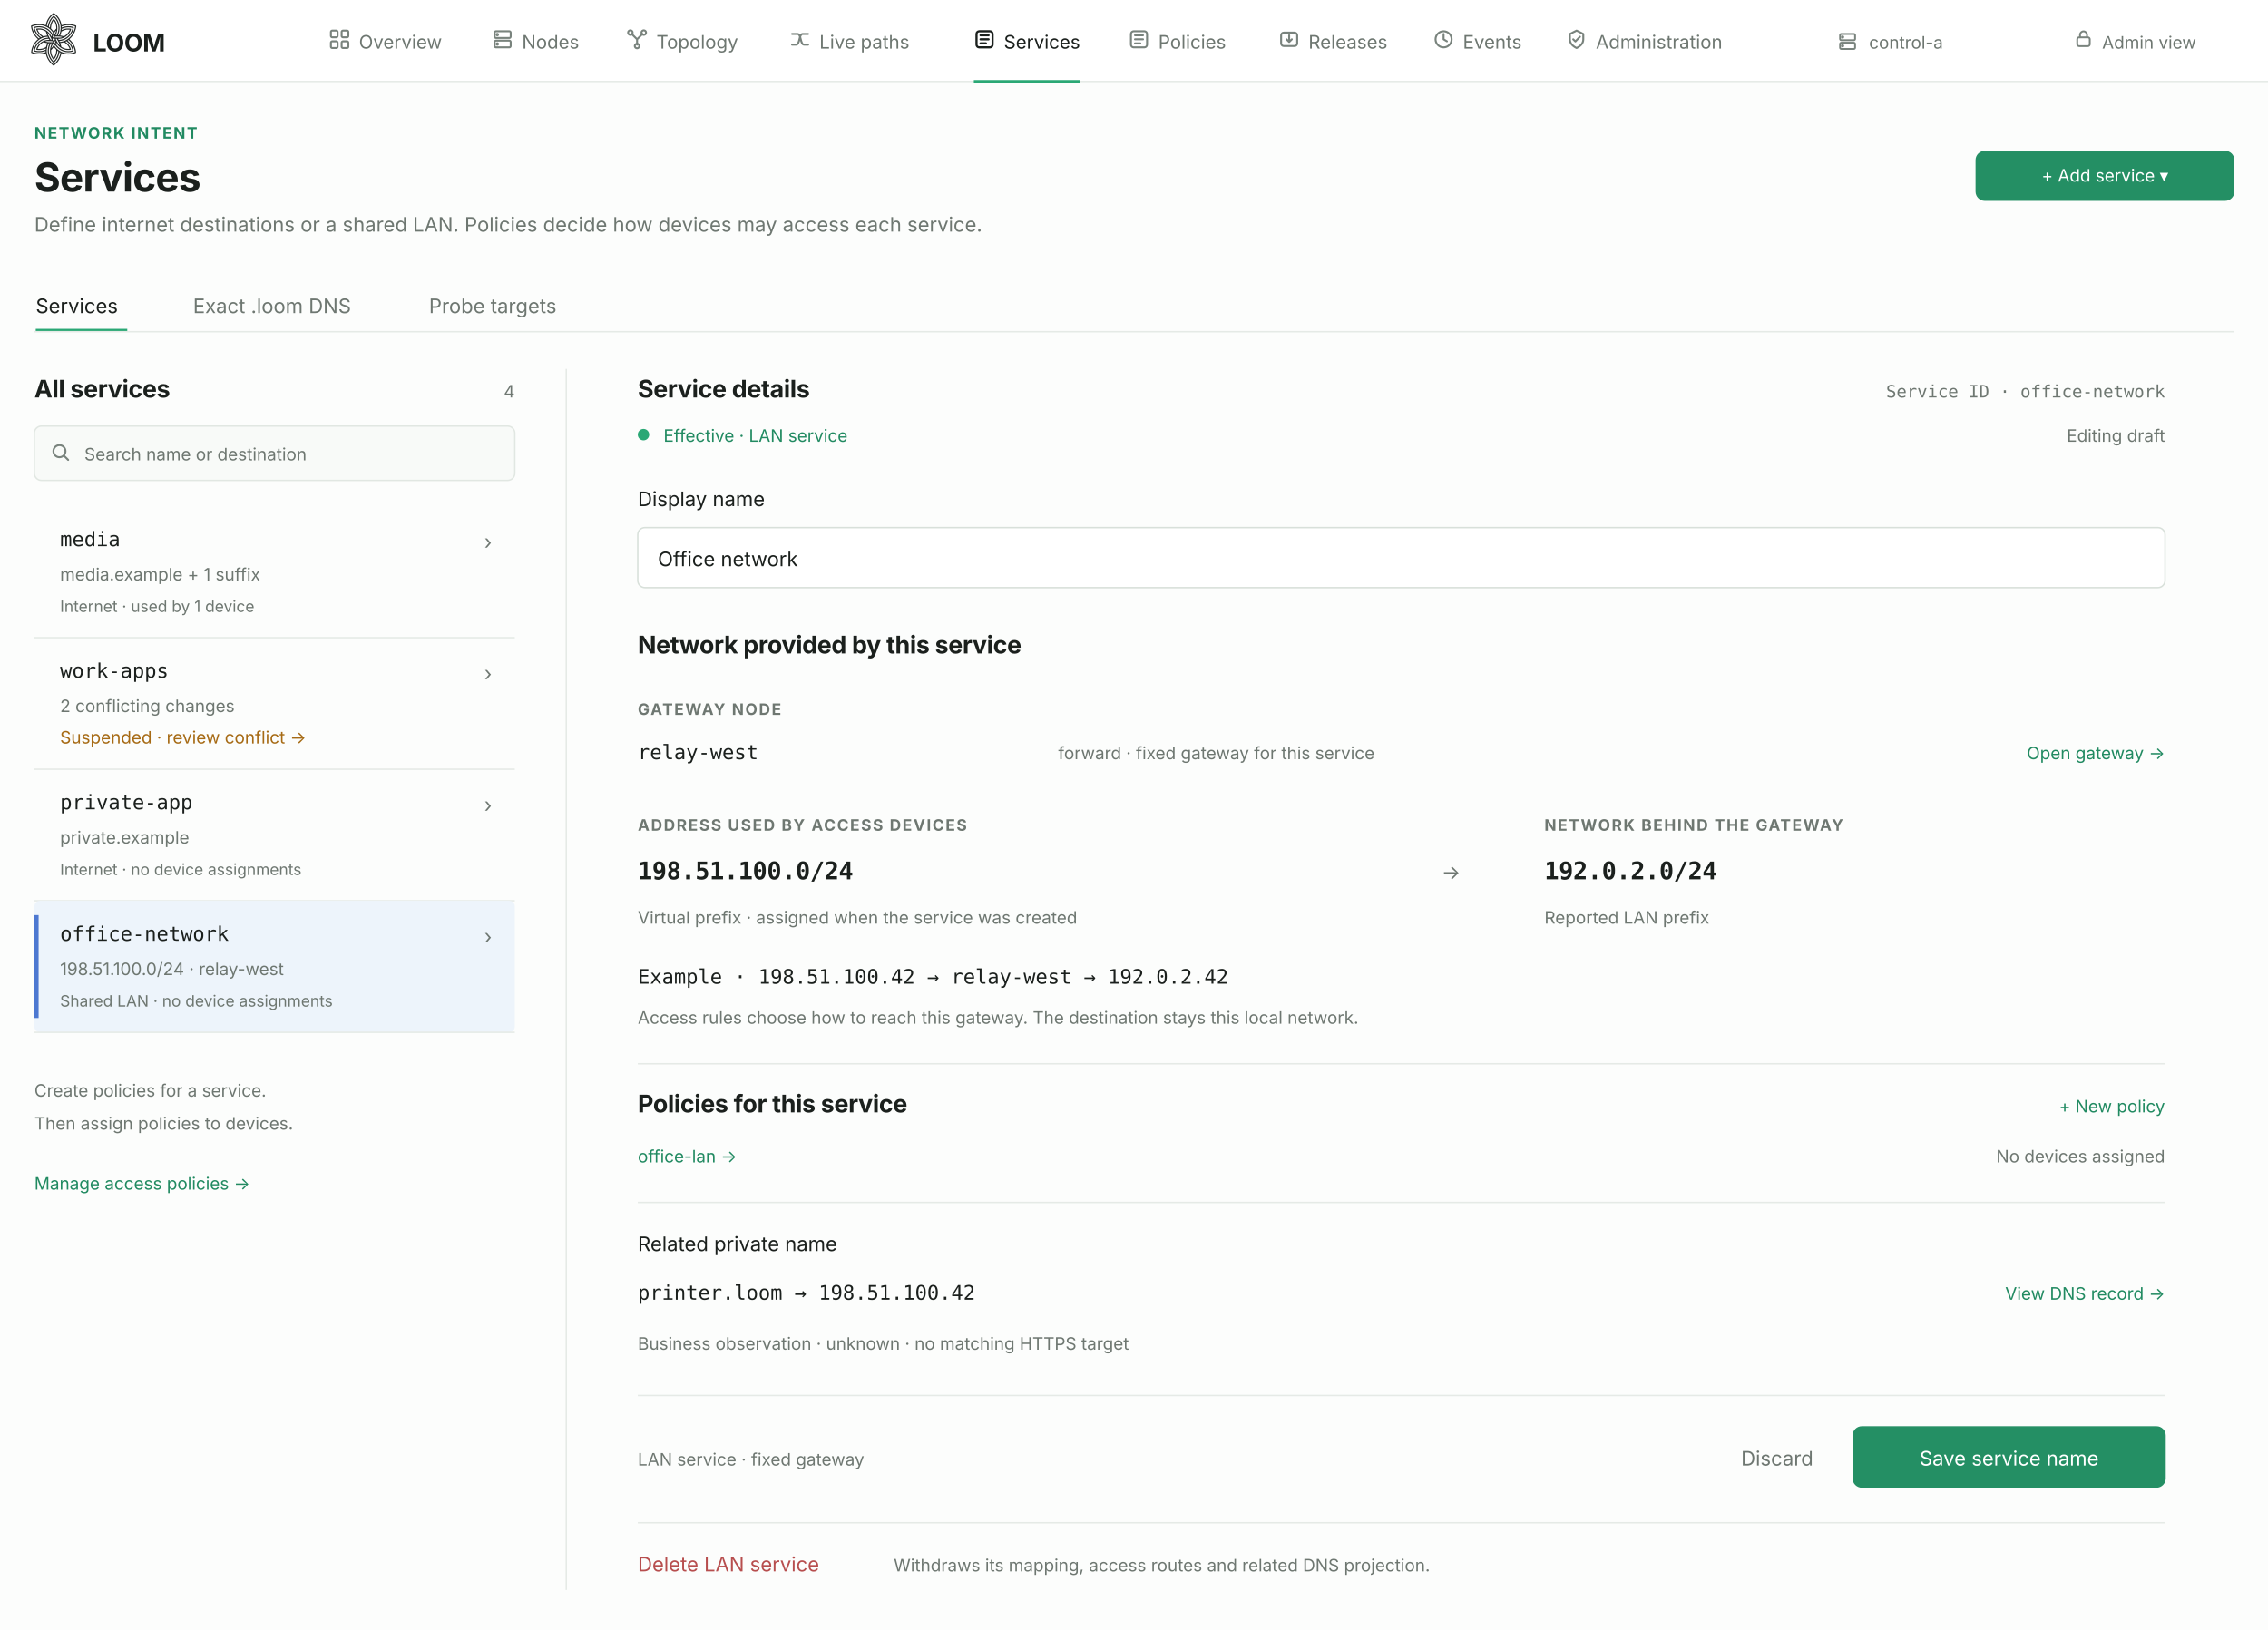
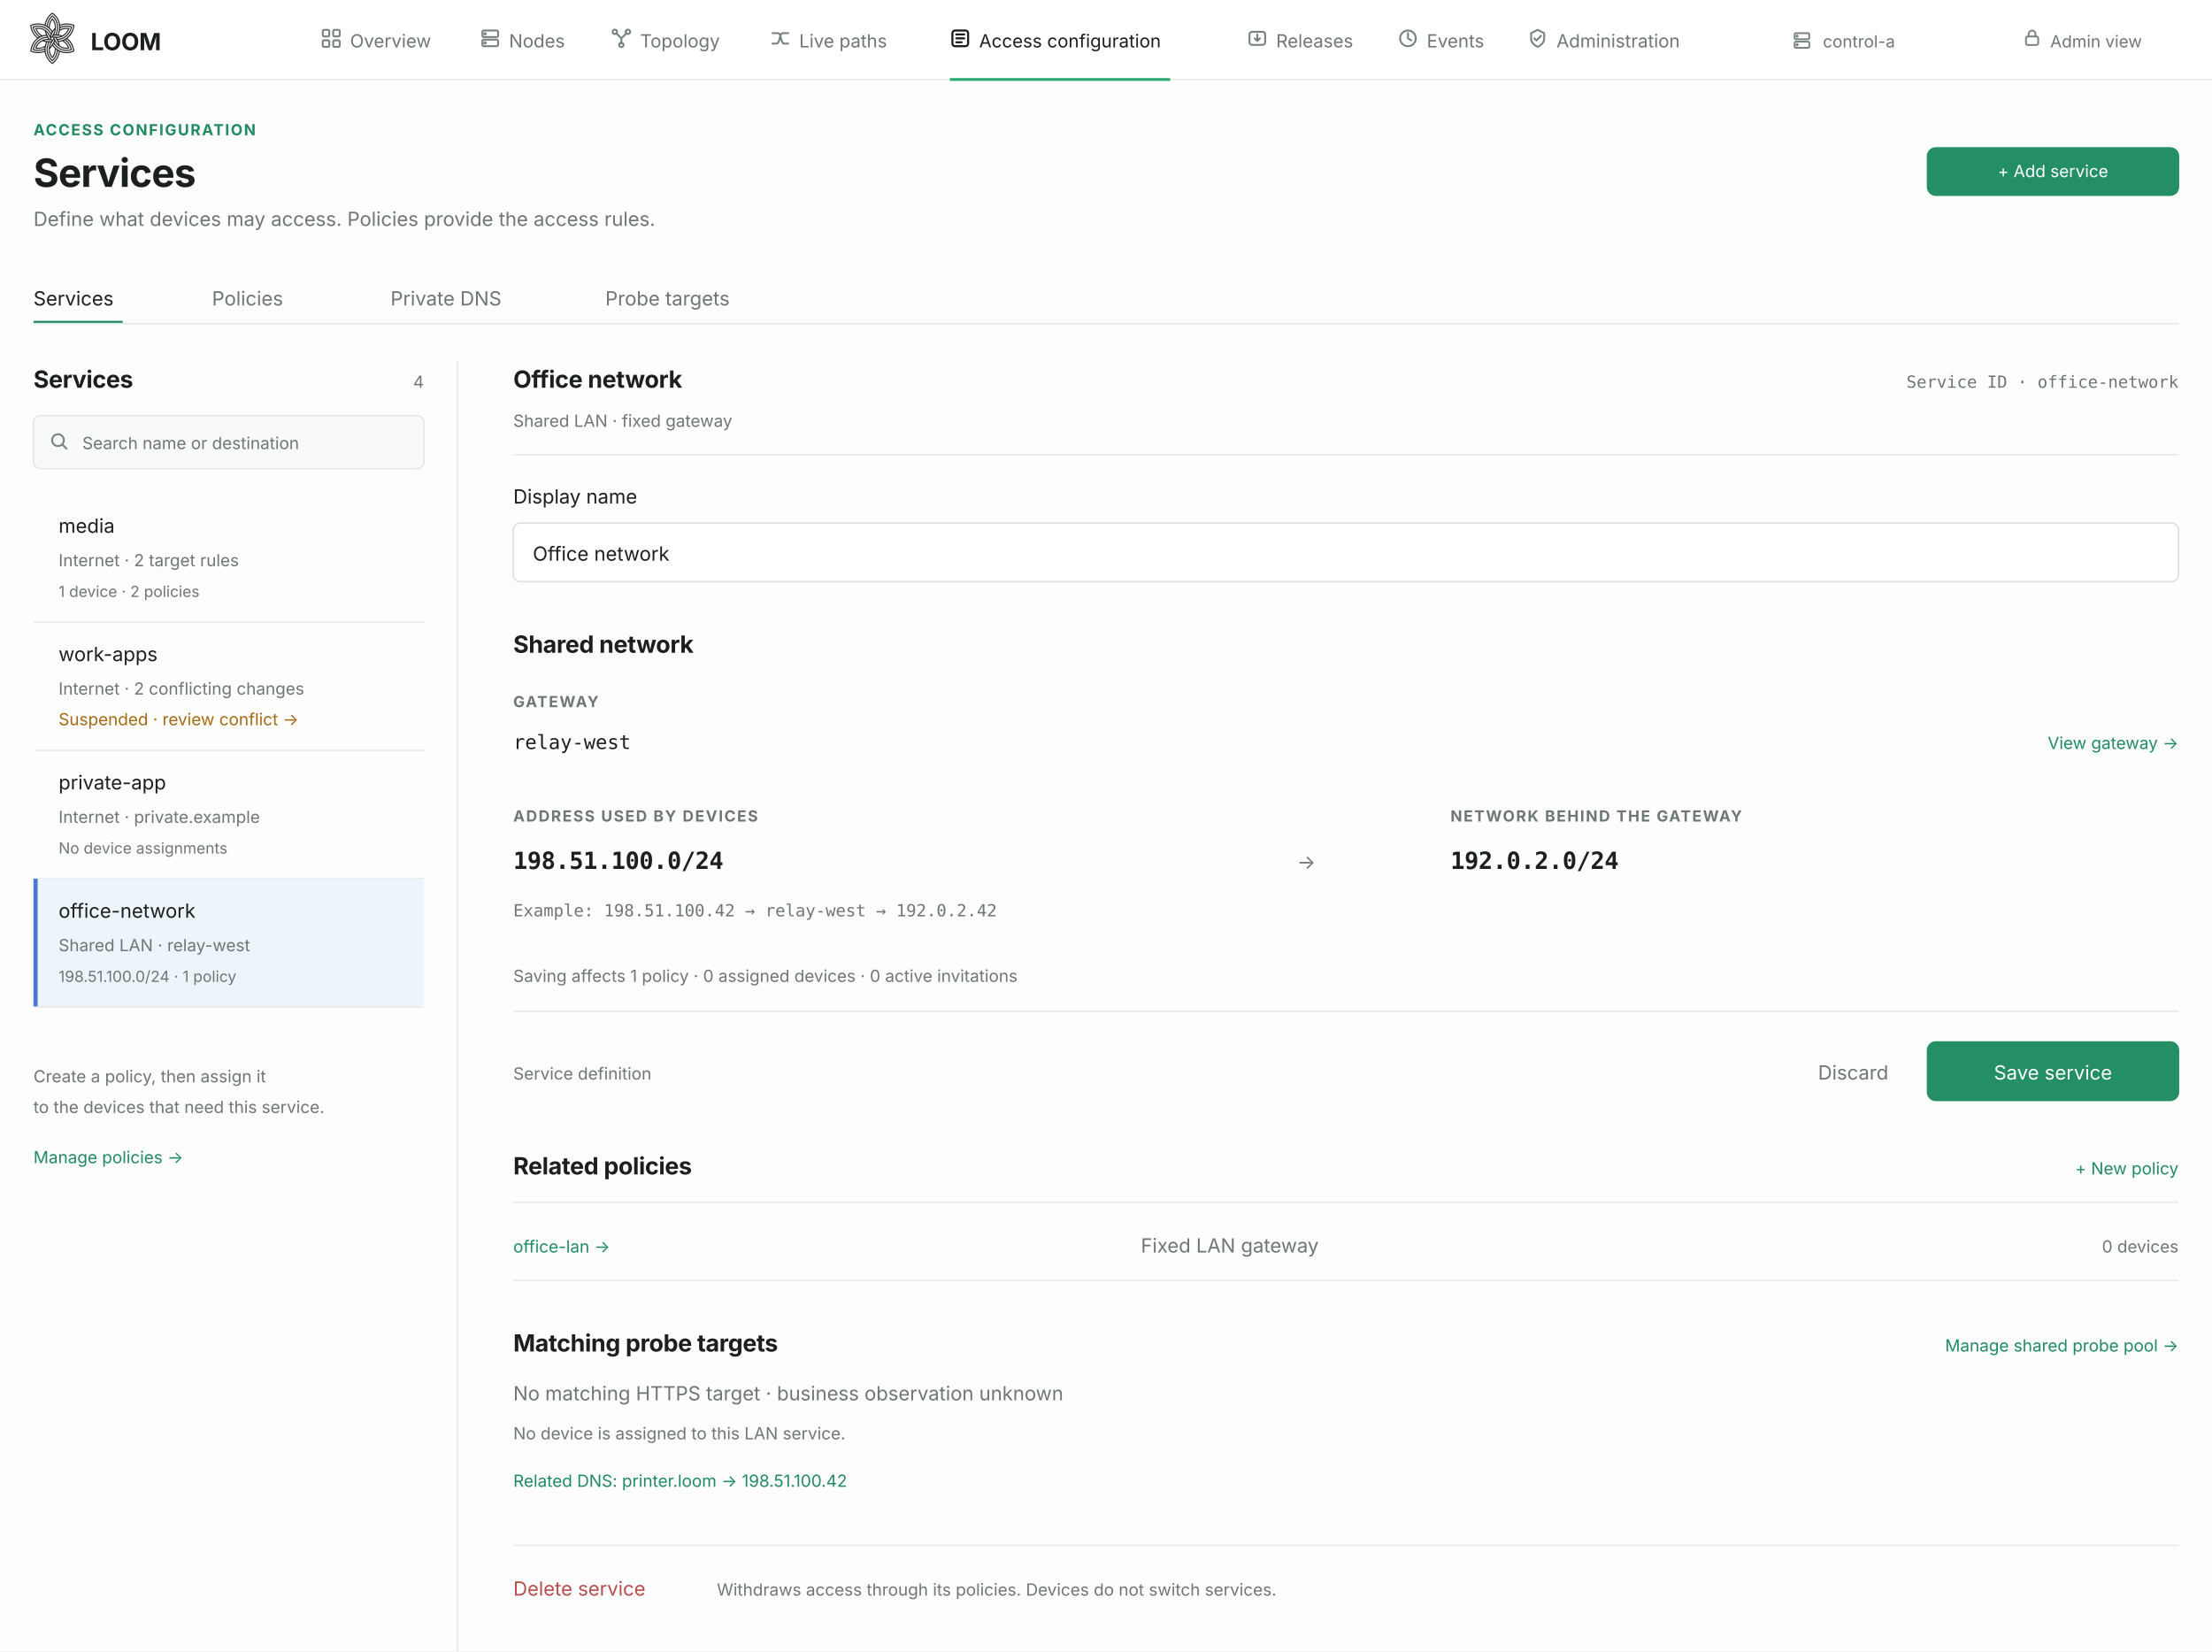
- <svg xmlns="http://www.w3.org/2000/svg" width="1586" height="1140" viewBox="0 0 1586 1140" role="img" aria-labelledby="svg-title svg-desc">
+ <svg xmlns="http://www.w3.org/2000/svg" width="1586" height="1184" viewBox="0 0 1586 1184" role="document" aria-labelledby="svg-title svg-desc">
  <defs>
    <marker id="route-arrow" markerWidth="8" markerHeight="8" refX="7" refY="4" orient="auto" markerUnits="strokeWidth">
      <path d="M0 0L8 4L0 8Z" fill="#4D78D1" />
    </marker>
    <symbol id="icon-grid" viewBox="0 0 16 16">
      <rect x="1.5" y="1.5" width="5" height="5" rx="1" />
      <rect x="9.5" y="1.5" width="5" height="5" rx="1" />
      <rect x="1.5" y="9.5" width="5" height="5" rx="1" />
      <rect x="9.5" y="9.5" width="5" height="5" rx="1" />
    </symbol>
    <symbol id="icon-node" viewBox="0 0 16 16">
      <rect x="2" y="2" width="12" height="5" rx="1" />
      <rect x="2" y="9" width="12" height="5" rx="1" />
      <circle cx="4" cy="4.5" r=".6" />
      <circle cx="4" cy="11.5" r=".6" />
    </symbol>
    <symbol id="icon-topology" viewBox="0 0 16 16">
      <path d="M4 4l4 4 4-4M8 8v4" />
      <circle cx="3" cy="3" r="1.7" />
      <circle cx="13" cy="3" r="1.7" />
      <circle cx="8" cy="13" r="1.7" />
    </symbol>
    <symbol id="icon-path" viewBox="0 0 16 16">
      <path d="M2 4h4c3 0 2 8 5 8h3M2 12h3c3 0 2-8 5-8h4" />
    </symbol>
    <symbol id="icon-service" viewBox="0 0 16 16">
      <rect x="2" y="2" width="12" height="12" rx="2" />
      <path d="M5 5h6M5 8h6M5 11h4" />
    </symbol>
    <symbol id="icon-release" viewBox="0 0 16 16">
      <rect x="2" y="3" width="12" height="10" rx="2" />
      <path d="M8 5v5m-2-2 2 2 2-2" />
    </symbol>
    <symbol id="icon-events" viewBox="0 0 16 16">
      <circle cx="8" cy="8" r="6" />
      <path d="M8 4v4l2.5 1.5" />
    </symbol>
    <symbol id="icon-signed" viewBox="0 0 16 16">
      <path d="M8 1.5 13 4v4c0 3-2 5-5 6.5C5 13 3 11 3 8V4Z" />
      <path d="m5.5 8 1.6 1.6 3.4-3.5" />
    </symbol>
    <symbol id="icon-lock" viewBox="0 0 16 16">
      <rect x="3" y="7" width="10" height="7" rx="1.5" />
      <path d="M5.2 7V5a2.8 2.8 0 0 1 5.6 0v2" />
    </symbol>
    <symbol id="icon-search" viewBox="0 0 16 16">
      <circle cx="7" cy="7" r="4.5" />
      <path d="m10.5 10.5 3 3" />
    </symbol>
    <symbol id="icon-terminal" viewBox="0 0 16 16">
      <rect x="1.5" y="2" width="13" height="12" rx="2" />
      <path d="m4 5 3 3-3 3m5 0h3" />
    </symbol>
    <symbol id="icon-code" viewBox="0 0 16 16">
      <path d="m5.5 3-4 5 4 5m5-10 4 5-4 5M9.5 2l-3 12" />
    </symbol>
    <symbol id="icon-qr" viewBox="0 0 16 16">
      <path d="M2 2h4v4H2zm8 0h4v4h-4zM2 10h4v4H2zm8 0v2m3-2v4m-3 0h2" />
    </symbol>
    <symbol id="icon-phone" viewBox="0 0 16 16">
      <rect x="4" y="1" width="8" height="14" rx="2" />
      <path d="M7 3h2M7 13h2" />
    </symbol>
    <symbol id="icon-globe" viewBox="0 0 16 16">
      <circle cx="8" cy="8" r="6" />
      <ellipse cx="8" cy="8" rx="2.5" ry="6" />
      <path d="M2 8h12" />
    </symbol>
    <symbol id="icon-expand" viewBox="0 0 16 16">
      <path d="M6 2H2v4m8-4h4v4M2 10v4h4m8-4v4h-4" />
    </symbol>
    <symbol id="icon-chevron" viewBox="0 0 16 16">
      <path d="m4 6 4 4 4-4" />
    </symbol>
    <symbol id="icon-filter" viewBox="0 0 16 16">
      <path d="M2 4h12M4 8h8m-6 4h4" />
    </symbol>
    <style>
    .ui { font-family: Inter, "Atkinson Hyperlegible Next", ui-sans-serif, system-ui, -apple-system, "Segoe UI", sans-serif; fill:#1B201D }
    .mono { font-family: "Intel One Mono", "SFMono-Regular", Consolas, monospace }
    .title { font-size:28px; font-weight:700; letter-spacing:-.5px }
    .section { font-size:17px; font-weight:650; letter-spacing:-.2px }
    .metric { font-size:22px; font-weight:650; letter-spacing:-.3px }
    .body { font-size:14px }
    .small { font-size:12px }
    .tiny { font-size:11px }
    .micro { font-size:10px }
    .eyebrow { font-size:11px; font-weight:700; letter-spacing:1px }
    .muted { fill:#6E7771 }
    .faint { fill:#929B95 }
    .green { fill:#218A61 }
    .amber { fill:#A66A14 }
    .red { fill:#B74E4E }
    .blue { fill:#427994 }
    .white { fill:#FFFFFF }
    .nav { font-size:13px }
    .nav-icon { fill:none; stroke:#79837D; stroke-width:1.45; stroke-linecap:round; stroke-linejoin:round }
    .nav-active { fill:none; stroke:#1B201D; stroke-width:1.6; stroke-linecap:round; stroke-linejoin:round }
    .rule { stroke:#E5EAE6; stroke-width:1 }
    .dash { stroke:#ABB7AF; stroke-width:1.5; stroke-dasharray:5 5; fill:none }
    .link { stroke:#B8C4BC; stroke-width:2; fill:none }
    .selected { stroke:#4D78D1; stroke-width:2.3; fill:none; marker-end:url(#route-arrow) }
</style>
  </defs>
-   <rect width="1586" height="1140" fill="#FCFDFC" />
+   <rect width="1586" height="1184" fill="#FCFDFC" />
  <rect x="0" y="0" width="1586" height="58" fill="#FFFFFF" />
  <line class="rule" x1="0" y1="57" x2="1586" y2="57" />
  <svg x="18" y="8" width="39" height="39" viewBox="127 112 1000 1000">
    <g transform="translate(0,1254) scale(1,-1)">
      <path d="M616 1108 c-67 -49 -118 -133 -129 -209 0 -6 0 -6 -14 -1 -75 27 -166 24 -239 -6 -13 -5 -14 -7 -11 -29 12 -80 53 -155 115 -211 l9 -8 -6 -5 c-61 -53 -100 -121 -114 -200 -5 -31 -5 -38 4 -42 57 -26 138 -34 203 -20 13 2 22 5 39 10 14 5 14 5 15 -2 9 -70 60 -155 121 -204 17 -15 18 -15 34 -2 47 37 87 93 107 151 7 20 16 52 16 60 0 4 1 4 12 0 72 -28 158 -27 236 3 17 6 17 7 15 27 -8 79 -49 159 -111 215 l-9 9 10 9 c61 53 105 139 114 219 2 15 1 16 -28 26 -75 25 -156 25 -227 -2 -4 -1 -8 -2 -8 -2 -1 0 -2 7 -3 15 -15 81 -60 152 -126 198 -12 9 -14 9 -25 1z M639 1084 c105 -82 142 -225 92 -356 -7 -18 -7 -17 -16 -17 -4 0 -8 1 -8 1 -1 1 1 7 4 15 32 78 30 170 -5 243 -16 35 -40 66 -68 88 -9 8 -11 8 -20 0 -47 -39 -82 -103 -93 -169 -1 -7 -2 -12 -2 -13 -1 0 -17 8 -17 9 -1 1 4 27 7 40 13 44 37 89 68 124 15 16 44 43 47 43 0 0 5 -3 11 -8z M638 1031 c77 -72 98 -200 50 -307 -3 -8 -5 -11 -7 -12 -2 -1 -17 -1 -18 0 -1 0 2 6 5 12 44 94 31 213 -31 278 -10 11 -12 10 -29 -12 -26 -36 -44 -83 -47 -128 0 -6 -1 -11 -1 -11 -1 0 -6 4 -16 11 -4 3 2 39 12 67 13 41 41 84 68 108 4 4 3 4 14 -6z M635 973 c24 -33 37 -74 40 -124 l0 -15 -10 -10 c-11 -11 -23 -25 -32 -38 -6 -8 -5 -9 -13 3 -9 13 -19 24 -30 36 l-10 10 0 13 c3 48 18 94 42 128 6 7 6 7 13 -3z M413 893 c79 -13 148 -56 193 -118 12 -17 11 -15 6 -26 -3 -6 -5 -10 -5 -10 0 0 -4 6 -9 13 -66 103 -190 147 -314 114 -20 -6 -21 -6 -14 -34 15 -60 54 -120 102 -158 9 -8 9 -7 0 -12 -9 -6 -8 -6 -18 2 -57 48 -97 120 -110 196 -2 14 -3 13 7 16 22 9 53 16 85 19 13 2 61 0 77 -2z M923 895 c30 -3 83 -16 89 -22 2 -2 -7 -43 -14 -64 -34 -100 -109 -176 -200 -203 -23 -7 -59 -13 -61 -11 -2 2 -8 16 -8 16 0 1 7 2 16 2 74 9 136 45 185 108 27 35 49 81 57 120 4 17 3 19 -13 24 -62 19 -135 15 -193 -9 -9 -4 -9 -5 -9 7 l0 10 9 3 c25 10 56 17 83 19 9 1 50 1 59 0z M400 854 c70 -9 134 -47 176 -104 7 -11 21 -34 21 -36 0 -2 -6 -24 -7 -25 0 -1 -4 5 -8 13 -38 76 -106 124 -190 134 -14 2 -49 1 -62 -1 -16 -3 -18 -5 -12 -21 14 -42 48 -88 87 -117 7 -5 13 -10 13 -10 0 -1 -17 -9 -18 -9 -5 0 -42 35 -56 52 -24 29 -46 72 -54 105 -3 11 -3 10 11 14 30 8 67 10 99 5z M926 854 c13 -1 39 -7 40 -9 2 -2 -8 -34 -17 -55 -43 -93 -125 -152 -220 -158 l-11 0 -6 9 c-3 5 -5 9 -5 9 0 1 8 1 18 1 56 0 107 23 153 69 29 29 59 79 63 104 1 10 -11 13 -53 12 -42 0 -71 -6 -107 -24 -12 -6 -11 -6 -10 5 1 4 1 9 1 10 0 3 1 3 13 8 45 19 93 26 141 19z M391 816 c30 -3 68 -16 91 -32 l6 -3 4 -15 c4 -16 10 -34 16 -47 4 -11 4 -11 -3 -11 -12 -2 -37 -6 -48 -9 -16 -4 -14 -4 -26 4 -38 25 -67 57 -86 96 -7 15 -7 16 0 17 10 1 36 1 46 0z M914 816 c3 -2 2 -5 -4 -18 -19 -39 -53 -75 -89 -97 l-8 -5 -11 3 c-15 4 -33 8 -45 9 -6 1 -11 2 -11 2 -1 0 1 7 4 14 6 17 12 36 15 48 l1 9 9 5 c27 15 55 25 85 30 10 1 51 1 54 0z M669 789 c-4 -19 -7 -27 -14 -39 -10 -18 -20 -39 -29 -64 -1 -4 -2 -5 -10 -9 -9 -5 -9 -5 -5 11 10 40 28 75 51 103 10 12 10 12 7 -2z M529 746 c14 -16 17 -20 25 -37 8 -17 22 -42 30 -54 5 -9 6 -24 1 -26 -7 -2 -13 5 -35 46 -15 28 -35 75 -35 83 0 2 7 -4 14 -12z M721 691 c25 -1 43 -3 61 -8 4 0 2 -2 -8 -5 -19 -6 -28 -7 -48 -6 -12 1 -29 1 -46 1 -36 -1 -37 -1 -33 11 2 7 1 6 24 7 12 0 23 1 26 1 2 0 13 0 24 -1z M525 681 c5 -10 5 -10 -7 -10 -120 -9 -223 -101 -248 -221 -4 -22 -4 -23 11 -28 61 -19 132 -16 192 7 5 2 9 3 10 3 0 0 0 -5 0 -10 l1 -9 -9 -4 c-62 -24 -145 -25 -216 -1 -17 5 -16 4 -14 15 15 104 74 190 160 235 34 17 63 25 108 30 8 1 7 2 12 -7z M638 655 l9 -4 0 -10 c1 -13 2 -12 -10 -19 l-9 -6 -10 6 -9 6 -1 11 0 11 9 5 c12 6 11 6 21 0z M683 651 c0 -1 6 -10 12 -21 18 -30 29 -54 39 -82 6 -19 6 -19 -4 -9 -16 16 -22 25 -30 42 -7 14 -25 48 -30 54 -2 3 -3 15 -1 16 1 2 13 1 14 0z M546 642 c3 -5 5 -9 5 -9 0 -1 -7 -1 -16 -1 -94 0 -185 -66 -216 -155 -7 -22 -6 -23 23 -27 44 -5 89 3 131 21 7 3 13 6 13 6 0 -1 -1 -5 -1 -11 l-1 -11 -11 -5 c-53 -22 -115 -26 -174 -12 -11 3 -10 3 -9 10 8 39 30 82 58 115 44 53 119 88 184 88 l9 0 5 -9z M902 622 c45 -39 79 -92 96 -151 5 -19 10 -43 10 -51 l1 -7 -14 -5 c-89 -30 -180 -22 -253 22 -40 25 -68 49 -93 83 l-7 10 4 7 c7 13 6 12 12 3 73 -104 198 -148 317 -110 12 4 13 4 8 27 -9 42 -31 88 -59 123 -8 10 -33 35 -42 41 -6 5 -6 5 2 11 9 6 8 6 18 -3z M542 610 c10 -1 27 -1 38 -1 l20 0 8 -5 c4 -2 8 -4 8 -5 0 0 -1 -2 -2 -4 l-1 -4 -43 0 c-45 1 -55 2 -81 7 -8 1 -14 3 -15 3 0 1 15 6 27 8 15 3 15 3 20 2 2 0 11 0 21 -1z M661 609 c5 -9 -53 -107 -73 -125 -3 -3 -3 0 1 14 4 17 8 26 14 37 12 18 31 52 34 60 1 2 4 5 11 10 11 7 11 7 13 4z M863 604 c48 -36 83 -90 98 -148 2 -7 3 -14 3 -14 -1 -1 -5 -3 -11 -4 -90 -23 -180 3 -247 69 -17 18 -42 51 -42 56 0 2 9 20 10 20 0 0 3 -4 5 -8 36 -66 102 -112 177 -124 12 -2 51 -2 64 0 19 4 21 5 17 17 -15 50 -55 103 -97 128 -1 1 -2 2 -2 2 0 1 17 10 19 10 0 0 3 -2 6 -4z M458 585 c12 -4 37 -9 48 -11 8 0 7 0 3 -10 -5 -13 -13 -36 -16 -49 -3 -13 -2 -12 -19 -21 -38 -19 -72 -26 -112 -25 -22 1 -23 1 -23 5 3 13 23 45 41 67 16 18 58 49 64 48 1 -1 7 -2 14 -4z M824 583 c35 -22 63 -53 81 -89 6 -12 11 -22 10 -23 -4 -3 -47 -2 -68 2 -26 5 -69 24 -82 35 0 1 -2 8 -4 17 -2 9 -6 23 -10 32 -6 19 -6 18 1 19 14 1 57 11 59 13 1 1 4 0 13 -6z M553 570 c1 -1 1 -2 -2 -7 -11 -21 -21 -55 -26 -82 -15 -86 17 -180 82 -245 20 -20 19 -20 40 0 44 45 71 101 82 165 1 6 2 11 2 11 0 1 4 -1 9 -4 l8 -4 0 -5 c-11 -74 -51 -146 -110 -198 -12 -10 -10 -10 -21 -1 -77 65 -122 167 -113 259 3 34 14 74 26 103 l4 9 9 0 c5 0 9 0 10 -1z M597 570 c0 -1 -4 -9 -8 -18 -43 -88 -35 -184 20 -258 15 -20 17 -21 27 -10 30 33 52 90 57 145 0 11 0 11 10 3 10 -7 9 -6 7 -19 -7 -62 -34 -117 -76 -161 l-7 -7 -8 8 c-51 50 -82 131 -77 200 3 35 12 70 28 103 l7 14 10 0 c5 0 10 0 10 0z M639 493 c5 -6 14 -17 22 -24 l13 -14 0 -8 c0 -44 -14 -93 -38 -130 -9 -14 -9 -14 -13 -8 -26 35 -42 84 -42 127 l0 11 12 12 c11 12 22 25 31 38 3 4 6 7 6 7 0 0 4 -5 9 -11z" fill="#252927" fill-rule="evenodd" clip-rule="evenodd" />
    </g>
  </svg>
  <text class="ui section" x="65" y="36" text-anchor="start">LOOM</text>
  <use href="#icon-grid" x="230" y="20" width="15" height="15" class="nav-icon" />
  <text class="ui nav muted" x="251" y="34" text-anchor="start">Overview</text>
  <use href="#icon-node" x="344" y="20" width="15" height="15" class="nav-icon" />
  <text class="ui nav muted" x="365" y="34" text-anchor="start">Nodes</text>
  <use href="#icon-topology" x="438" y="20" width="15" height="15" class="nav-icon" />
  <text class="ui nav muted" x="459" y="34" text-anchor="start">Topology</text>
  <use href="#icon-path" x="552" y="20" width="15" height="15" class="nav-icon" />
  <text class="ui nav muted" x="573" y="34" text-anchor="start">Live paths</text>
-   <use href="#icon-service" x="681" y="20" width="15" height="15" class="nav-active" />
-   <text class="ui nav" x="702" y="34" text-anchor="start">Services</text>
-   <line x1="681" y1="57" x2="755" y2="57" stroke="#2AA875" stroke-width="2" />
-   <use href="#icon-service" x="789" y="20" width="15" height="15" class="nav-icon" />
-   <text class="ui nav muted" x="810" y="34" text-anchor="start">Policies</text>
+   <a href="05-services.svg" data-ui="intent-entry">
+     <use href="#icon-service" x="681" y="20" width="15" height="15" class="nav-active" />
+     <text class="ui nav" x="702" y="34" text-anchor="start">Access configuration</text>
+     <line x1="681" y1="57" x2="839" y2="57" stroke="#2AA875" stroke-width="2" />
+   </a>
  <use href="#icon-release" x="894" y="20" width="15" height="15" class="nav-icon" />
  <text class="ui nav muted" x="915" y="34" text-anchor="start">Releases</text>
  <use href="#icon-events" x="1002" y="20" width="15" height="15" class="nav-icon" />
  <text class="ui nav muted" x="1023" y="34" text-anchor="start">Events</text>
  <a href="09-administration.svg" data-ui="administration-entry">
    <use href="#icon-signed" x="1095" y="20" width="15" height="15" class="nav-icon" />
    <text class="ui nav muted" x="1116" y="34" text-anchor="start">Administration</text>
  </a>
  <use href="#icon-node" x="1285" y="22" width="14" height="14" class="nav-icon" />
  <text class="ui small muted" x="1307" y="34" text-anchor="start">control-a</text>
  <use href="#icon-lock" x="1450" y="20" width="14" height="14" class="nav-icon" />
  <text class="ui small muted" x="1470" y="34" text-anchor="start">Admin view</text>
-   <text class="ui eyebrow green" x="24" y="97" text-anchor="start">NETWORK INTENT</text>
+   <text class="ui eyebrow green" x="24" y="97" text-anchor="start">ACCESS CONFIGURATION</text>
  <text class="ui title" x="24" y="134" text-anchor="start">Services</text>
-   <text class="ui body muted" x="24" y="162" text-anchor="start">Define internet destinations or a shared LAN. Policies decide how devices may access each service.</text>
-   <text class="ui body" x="25" y="219" text-anchor="start">Services</text>
-   <line x1="25" y1="231" x2="89" y2="231" stroke="#2AA875" stroke-width="2" />
-   <text class="ui body muted" x="135" y="219" text-anchor="start">Exact .loom DNS</text>
-   <text class="ui body muted" x="300" y="219" text-anchor="start">Probe targets</text>
+   <text class="ui body muted" x="24" y="162" text-anchor="start">Define what devices may access. Policies provide the access rules.</text>
+   <a href="05-services.svg" data-ui="intent-tab" aria-current="page">
+     <rect x="20" y="192" width="100" height="40" rx="0" fill="transparent" stroke="none" />
+     <text class="ui body" x="24" y="219" text-anchor="start">Services</text>
+     <line class="intent-selected" x1="24" y1="231" x2="88" y2="231" />
+   </a>
+   <a href="06-policies.svg" data-ui="intent-tab" aria-current="false">
+     <rect x="148" y="192" width="100" height="40" rx="0" fill="transparent" stroke="none" />
+     <text class="ui body muted" x="152" y="219" text-anchor="start">Policies</text>
+   </a>
+   <a href="05-services-dns.svg" data-ui="intent-tab" aria-current="false">
+     <rect x="276" y="192" width="126" height="40" rx="0" fill="transparent" stroke="none" />
+     <text class="ui body muted" x="280" y="219" text-anchor="start">Private DNS</text>
+   </a>
+   <a href="05-services-probes.svg" data-ui="intent-tab" aria-current="false">
+     <rect x="430" y="192" width="140" height="40" rx="0" fill="transparent" stroke="none" />
+     <text class="ui body muted" x="434" y="219" text-anchor="start">Probe targets</text>
+   </a>
  <line class="rule" x1="24" y1="232" x2="1562" y2="232" />
+   <style>.intent-selected{stroke:#248F64;stroke-width:2}[data-ui="intent-tab"]:focus-visible text{text-decoration:underline}</style>
  <g data-ui="button">
    <rect x="1382" y="106" width="180" height="34" rx="6" fill="#248F64" stroke="#248F64" />
-     <text class="ui small white" x="1472" y="127" text-anchor="middle">+ Add service ▾</text>
+     <text class="ui small white" x="1472" y="127" text-anchor="middle">+ Add service</text>
  </g>
  <g data-ui="catalog-list">
-     <text class="ui section" x="24" y="278" text-anchor="start">All services</text>
-     <text class="ui small muted" x="360" y="278" text-anchor="end">4</text>
-     <rect x="24" y="298" width="336" height="38" rx="5" fill="#F8FAF8" stroke="#E1E7E2" />
+     <text class="ui section" x="24" y="278" text-anchor="start">Services</text>
+     <text class="ui small muted" x="304" y="278" text-anchor="end">4</text>
+     <rect x="24" y="298" width="280" height="38" rx="5" fill="#F8FAF8" stroke="#E1E7E2" />
    <use href="#icon-search" x="35" y="309" width="15" height="15" class="nav-icon" />
    <text class="ui small muted" x="59" y="322" text-anchor="start">Search name or destination</text>
-     <g data-ui="catalog-item" data-object="demo-video" aria-selected="false">
-       <text class="ui body mono" x="42" y="382" text-anchor="start">media</text>
-       <text class="ui small muted" x="42" y="406" text-anchor="start">media.example + 1 suffix</text>
-       <text class="ui tiny muted" x="42" y="428" text-anchor="start">Internet · used by 1 device</text>
-       <text class="ui body muted" x="344" y="384" text-anchor="end">›</text>
-       <line class="rule" x1="24" y1="446" x2="360" y2="446" />
-     </g>
-     <g data-ui="catalog-item" data-object="demo-work" aria-selected="false">
-       <text class="ui body mono" x="42" y="474" text-anchor="start">work-apps</text>
-       <text class="ui small muted" x="42" y="498" text-anchor="start">2 conflicting changes</text>
-       <a href="09-administration-configuration.svg#compare" data-ui="configuration-conflict-link">
+     <a href="05-services.svg" data-ui="catalog-navigation">
+       <g data-ui="catalog-item" data-object="demo-video" aria-selected="false">
+         <rect x="24" y="354" width="3" height="92" rx="0" fill="transparent" stroke="none" />
+         <text class="ui body" x="42" y="382" text-anchor="start">media</text>
+         <text class="ui small muted" x="42" y="406" text-anchor="start">Internet · 2 target rules</text>
+         <text class="ui tiny muted" x="42" y="428" text-anchor="start">1 device · 2 policies</text>
+         <line class="rule" x1="24" y1="446" x2="304" y2="446" />
+       </g>
+     </a>
+     <a href="09-administration-configuration.svg#compare" data-ui="catalog-navigation">
+       <g data-ui="catalog-item" data-object="demo-work" aria-selected="false">
+         <rect x="24" y="446" width="3" height="92" rx="0" fill="transparent" stroke="none" />
+         <text class="ui body" x="42" y="474" text-anchor="start">work-apps</text>
+         <text class="ui small muted" x="42" y="498" text-anchor="start">Internet · 2 conflicting changes</text>
        <text class="ui small amber" x="42" y="520" text-anchor="start">Suspended · review conflict →</text>
+         <line class="rule" x1="24" y1="538" x2="304" y2="538" />
+       </g>
+     </a>
+     <g data-ui="catalog-item" data-object="demo-private" aria-selected="false">
+       <rect x="24" y="538" width="3" height="92" rx="0" fill="transparent" stroke="none" />
+       <text class="ui body" x="42" y="566" text-anchor="start">private-app</text>
+       <text class="ui small muted" x="42" y="590" text-anchor="start">Internet · private.example</text>
+       <text class="ui tiny muted" x="42" y="612" text-anchor="start">No device assignments</text>
+       <line class="rule" x1="24" y1="630" x2="304" y2="630" />
+     </g>
+     <a href="05-services-lan.svg" data-ui="catalog-navigation">
+       <g data-ui="catalog-item" data-object="demo-office" aria-selected="true">
+         <rect x="24" y="630" width="280" height="92" rx="4" fill="#EDF4FB" stroke="none" />
+         <rect x="24" y="630" width="3" height="92" rx="0" fill="#4D78D1" stroke="none" />
+         <text class="ui body" x="42" y="658" text-anchor="start">office-network</text>
+         <text class="ui small muted" x="42" y="682" text-anchor="start">Shared LAN · relay-west</text>
+         <text class="ui tiny muted" x="42" y="704" text-anchor="start">198.51.100.0/24 · 1 policy</text>
+         <line class="rule" x1="24" y1="722" x2="304" y2="722" />
+       </g>
+     </a>
+   </g>
+   <text class="ui small muted" x="24" y="776" text-anchor="start">Create a policy, then assign it</text>
+   <text class="ui small muted" x="24" y="798" text-anchor="start">to the devices that need this service.</text>
+   <a data-ui="navigation" data-route="/policies" href="06-policies.svg">
+     <text class="ui small green" x="24" y="834" text-anchor="start">Manage policies →</text>
+   </a>
+   <line class="rule" x1="328" y1="258" x2="328" y2="1208" />
+   <g data-ui="service-editor" data-service="demo-office">
+     <text class="ui section" x="368" y="278" text-anchor="start">Office network</text>
+     <text class="ui small mono muted" x="1562" y="278" text-anchor="end">Service ID · office-network</text>
+     <text class="ui small muted" x="368" y="306" text-anchor="start">Shared LAN · fixed gateway</text>
+     <line class="rule" x1="368" y1="326" x2="1562" y2="326" />
+     <text class="ui body" x="368" y="361" text-anchor="start">Display name</text>
+     <g data-ui="input">
+       <rect x="368" y="375" width="1194" height="42" rx="5" fill="#FFFFFF" stroke="#D8E0DA" />
+       <text class="ui body" x="382" y="402" text-anchor="start">Office network</text>
+     </g>
+     <g data-ui="lan-service-detail" data-service="demo-office" data-gateway="demo-forward-c">
+       <text class="ui section" x="368" y="468" text-anchor="start">Shared network</text>
+       <text class="ui eyebrow muted" x="368" y="507" text-anchor="start">GATEWAY</text>
+       <text class="ui body mono" x="368" y="537" text-anchor="start">relay-west</text>
+       <a data-ui="navigation" data-route="/devices/demo-forward-c" href="02-nodes-detail.svg#detail-forwarding">
+         <text class="ui small green" x="1562" y="537" text-anchor="end">View gateway →</text>
      </a>
-       <text class="ui body muted" x="344" y="476" text-anchor="end">›</text>
-       <line class="rule" x1="24" y1="538" x2="360" y2="538" />
-     </g>
-     <g data-ui="catalog-item" data-object="demo-private" aria-selected="false">
-       <text class="ui body mono" x="42" y="566" text-anchor="start">private-app</text>
-       <text class="ui small muted" x="42" y="590" text-anchor="start">private.example</text>
-       <text class="ui tiny muted" x="42" y="612" text-anchor="start">Internet · no device assignments</text>
-       <text class="ui body muted" x="344" y="568" text-anchor="end">›</text>
-       <line class="rule" x1="24" y1="630" x2="360" y2="630" />
-     </g>
-     <g data-ui="catalog-item" data-object="demo-office" aria-selected="true">
-       <rect x="24" y="630" width="336" height="92" rx="4" fill="#EDF4FB" stroke="none" />
-       <rect x="24" y="640" width="3" height="72" rx="0" fill="#4D78D1" stroke="none" />
-       <text class="ui body mono" x="42" y="658" text-anchor="start">office-network</text>
-       <text class="ui small muted" x="42" y="682" text-anchor="start">198.51.100.0/24 · relay-west</text>
-       <text class="ui tiny muted" x="42" y="704" text-anchor="start">Shared LAN · no device assignments</text>
-       <text class="ui body muted" x="344" y="660" text-anchor="end">›</text>
-       <line class="rule" x1="24" y1="722" x2="360" y2="722" />
-     </g>
-   </g>
-   <text class="ui small muted" x="24" y="767" text-anchor="start">Create policies for a service.</text>
-   <text class="ui small muted" x="24" y="790" text-anchor="start">Then assign policies to devices.</text>
-   <g data-ui="navigation" data-route="/policies">
-     <text class="ui small green" x="24" y="832" text-anchor="start">Manage access policies →</text>
-   </g>
-   <line class="rule" x1="396" y1="258" x2="396" y2="1112" />
-   <text class="ui section" x="446" y="278" text-anchor="start">Service details</text>
-   <text class="ui small mono muted" x="1514" y="278" text-anchor="end">Service ID · office-network</text>
-   <circle cx="450" cy="304" r="4" fill="#2AA875" stroke="none" />
-   <text class="ui small green" x="464" y="309" text-anchor="start">Effective · LAN service</text>
-   <text class="ui small muted" x="1514" y="309" text-anchor="end">Editing draft</text>
-   <text class="ui body" x="446" y="354" text-anchor="start">Display name</text>
-   <g data-ui="input">
-     <rect x="446" y="369" width="1068" height="42" rx="5" fill="#FFFFFF" stroke="#D8E0DA" />
-     <text class="ui body" x="460" y="396" text-anchor="start">Office network</text>
-   </g>
-   <g data-ui="lan-service-detail" data-service="demo-office" data-gateway="demo-forward-c">
-     <text class="ui section" x="446" y="457" text-anchor="start">Network provided by this service</text>
-     <text class="ui eyebrow muted" x="446" y="500" text-anchor="start">GATEWAY NODE</text>
-     <text class="ui body mono" x="446" y="531" text-anchor="start">relay-west</text>
-     <text class="ui small muted" x="740" y="531" text-anchor="start">forward · fixed gateway for this service</text>
-     <text class="ui small green" x="1514" y="531" text-anchor="end">Open gateway →</text>
-     <text class="ui eyebrow muted" x="446" y="581" text-anchor="start">ADDRESS USED BY ACCESS DEVICES</text>
-     <text class="ui eyebrow muted" x="1080" y="581" text-anchor="start">NETWORK BEHIND THE GATEWAY</text>
-     <text class="ui section mono" x="446" y="615" text-anchor="start">198.51.100.0/24</text>
-     <text class="ui body muted" x="1008" y="615" text-anchor="start">→</text>
-     <text class="ui section mono" x="1080" y="615" text-anchor="start">192.0.2.0/24</text>
-     <text class="ui small muted" x="446" y="646" text-anchor="start">Virtual prefix · assigned when the service was created</text>
-     <text class="ui small muted" x="1080" y="646" text-anchor="start">Reported LAN prefix</text>
-     <text class="ui body mono" x="446" y="688" text-anchor="start">Example · 198.51.100.42 → relay-west → 192.0.2.42</text>
-     <text class="ui small muted" x="446" y="716" text-anchor="start">Access rules choose how to reach this gateway. The destination stays this local network.</text>
-     <line class="rule" x1="446" y1="744" x2="1514" y2="744" />
-     <text class="ui section" x="446" y="778" text-anchor="start">Policies for this service</text>
-     <g data-ui="navigation" data-route="/policies?new=1&amp;service=demo-office">
-       <text class="ui small green" x="1514" y="778" text-anchor="end">+ New policy</text>
-     </g>
-     <g data-ui="service-policy" data-service="demo-office" data-policy="demo-lan-policy">
-       <g data-ui="navigation" data-route="/policies/demo-lan-policy">
-         <text class="ui small green" x="446" y="813" text-anchor="start">office-lan →</text>
-       </g>
-       <text class="ui small muted" x="1514" y="813" text-anchor="end">No devices assigned</text>
-     </g>
-     <line class="rule" x1="446" y1="841" x2="1514" y2="841" />
-     <text class="ui body" x="446" y="875" text-anchor="start">Related private name</text>
-     <text class="ui body mono" x="446" y="909" text-anchor="start">printer.loom → 198.51.100.42</text>
-     <text class="ui small green" x="1514" y="909" text-anchor="end">View DNS record →</text>
-     <text class="ui small muted" x="446" y="944" text-anchor="start">Business observation · unknown · no matching HTTPS target</text>
-     <g data-ui="form-actions">
-       <line class="rule" x1="446" y1="976" x2="1514" y2="976" />
-       <text class="ui small muted" x="446" y="1025" text-anchor="start">LAN service · fixed gateway</text>
-       <text class="ui body muted" x="1268" y="1025" text-anchor="end">Discard</text>
-       <rect x="1296" y="998" width="218" height="42" rx="6" fill="#248F64" stroke="#248F64" />
-       <text class="ui body white" x="1405" y="1025" text-anchor="middle">Save service name</text>
-     </g>
-     <line class="rule" x1="446" y1="1065" x2="1514" y2="1065" />
-     <text class="ui body red" x="446" y="1099" text-anchor="start">Delete LAN service</text>
-     <text class="ui small muted" x="625" y="1099" text-anchor="start">Withdraws its mapping, access routes and related DNS projection.</text>
+       <text class="ui eyebrow muted" x="368" y="589" text-anchor="start">ADDRESS USED BY DEVICES</text>
+       <text class="ui eyebrow muted" x="1040" y="589" text-anchor="start">NETWORK BEHIND THE GATEWAY</text>
+       <text class="ui section mono" x="368" y="623" text-anchor="start">198.51.100.0/24</text>
+       <text class="ui body muted" x="930" y="623" text-anchor="start">→</text>
+       <text class="ui section mono" x="1040" y="623" text-anchor="start">192.0.2.0/24</text>
+       <text class="ui small mono muted" x="368" y="657" text-anchor="start">Example: 198.51.100.42 → relay-west → 192.0.2.42</text>
+     </g>
+     <g data-ui="service-change-impact">
+       <text class="ui small muted" x="368" y="704" text-anchor="start">Saving affects 1 policy · 0 assigned devices · 0 active invitations</text>
+       <g data-ui="form-actions">
+         <line class="rule" x1="368" y1="725" x2="1562" y2="725" />
+         <text class="ui small muted" x="368" y="774" text-anchor="start">Service definition</text>
+         <text class="ui body muted" x="1354" y="774" text-anchor="end">Discard</text>
+         <rect x="1382" y="747" width="180" height="42" rx="6" fill="#248F64" stroke="#248F64" />
+         <text class="ui body white" x="1472" y="774" text-anchor="middle">Save service</text>
+       </g>
+     </g>
+     <g data-ui="service-policies" data-service="demo-office">
+       <text class="ui section" x="368" y="842" text-anchor="start">Related policies</text>
+       <g data-ui="navigation" data-route="/policies?new=1&amp;service=demo-office">
+         <text class="ui small green" x="1562" y="842" text-anchor="end">+ New policy</text>
+       </g>
+       <line class="rule" x1="368" y1="862" x2="1562" y2="862" />
+       <g data-ui="service-policy" data-policy="demo-lan-policy" data-service="demo-office">
+         <a data-ui="navigation" data-route="/policies?policy=demo-lan-policy" href="06-policies-lan.svg">
+           <text class="ui small green" x="368" y="898" text-anchor="start">office-lan →</text>
+         </a>
+         <text class="ui body muted" x="818" y="898" text-anchor="start">Fixed LAN gateway</text>
+         <text class="ui small muted" x="1562" y="898" text-anchor="end">0 devices</text>
+         <line class="rule" x1="368" y1="918" x2="1562" y2="918" />
+       </g>
+     </g>
+     <g data-ui="service-probe-readback" aria-readonly="true">
+       <text class="ui section" x="368" y="969" text-anchor="start">Matching probe targets</text>
+       <a data-ui="navigation" data-route="/services?tab=probes" href="05-services-probes.svg">
+         <text class="ui small green" x="1562" y="969" text-anchor="end">Manage shared probe pool →</text>
+       </a>
+       <text class="ui body muted" x="368" y="1004" text-anchor="start">No matching HTTPS target · business observation unknown</text>
+       <text class="ui small muted" x="368" y="1032" text-anchor="start">No device is assigned to this LAN service.</text>
+       <a data-ui="navigation" data-route="/services?tab=dns" href="05-services-dns.svg">
+         <text class="ui small green" x="368" y="1066" text-anchor="start">Related DNS: printer.loom → 198.51.100.42</text>
+       </a>
+     </g>
+     <line class="rule" x1="368" y1="1108" x2="1562" y2="1108" />
+     <text class="ui body red" x="368" y="1144" text-anchor="start">Delete service</text>
+     <text class="ui small muted" x="514" y="1144" text-anchor="start">Withdraws access through its policies. Devices do not switch services.</text>
  </g>
</svg>
